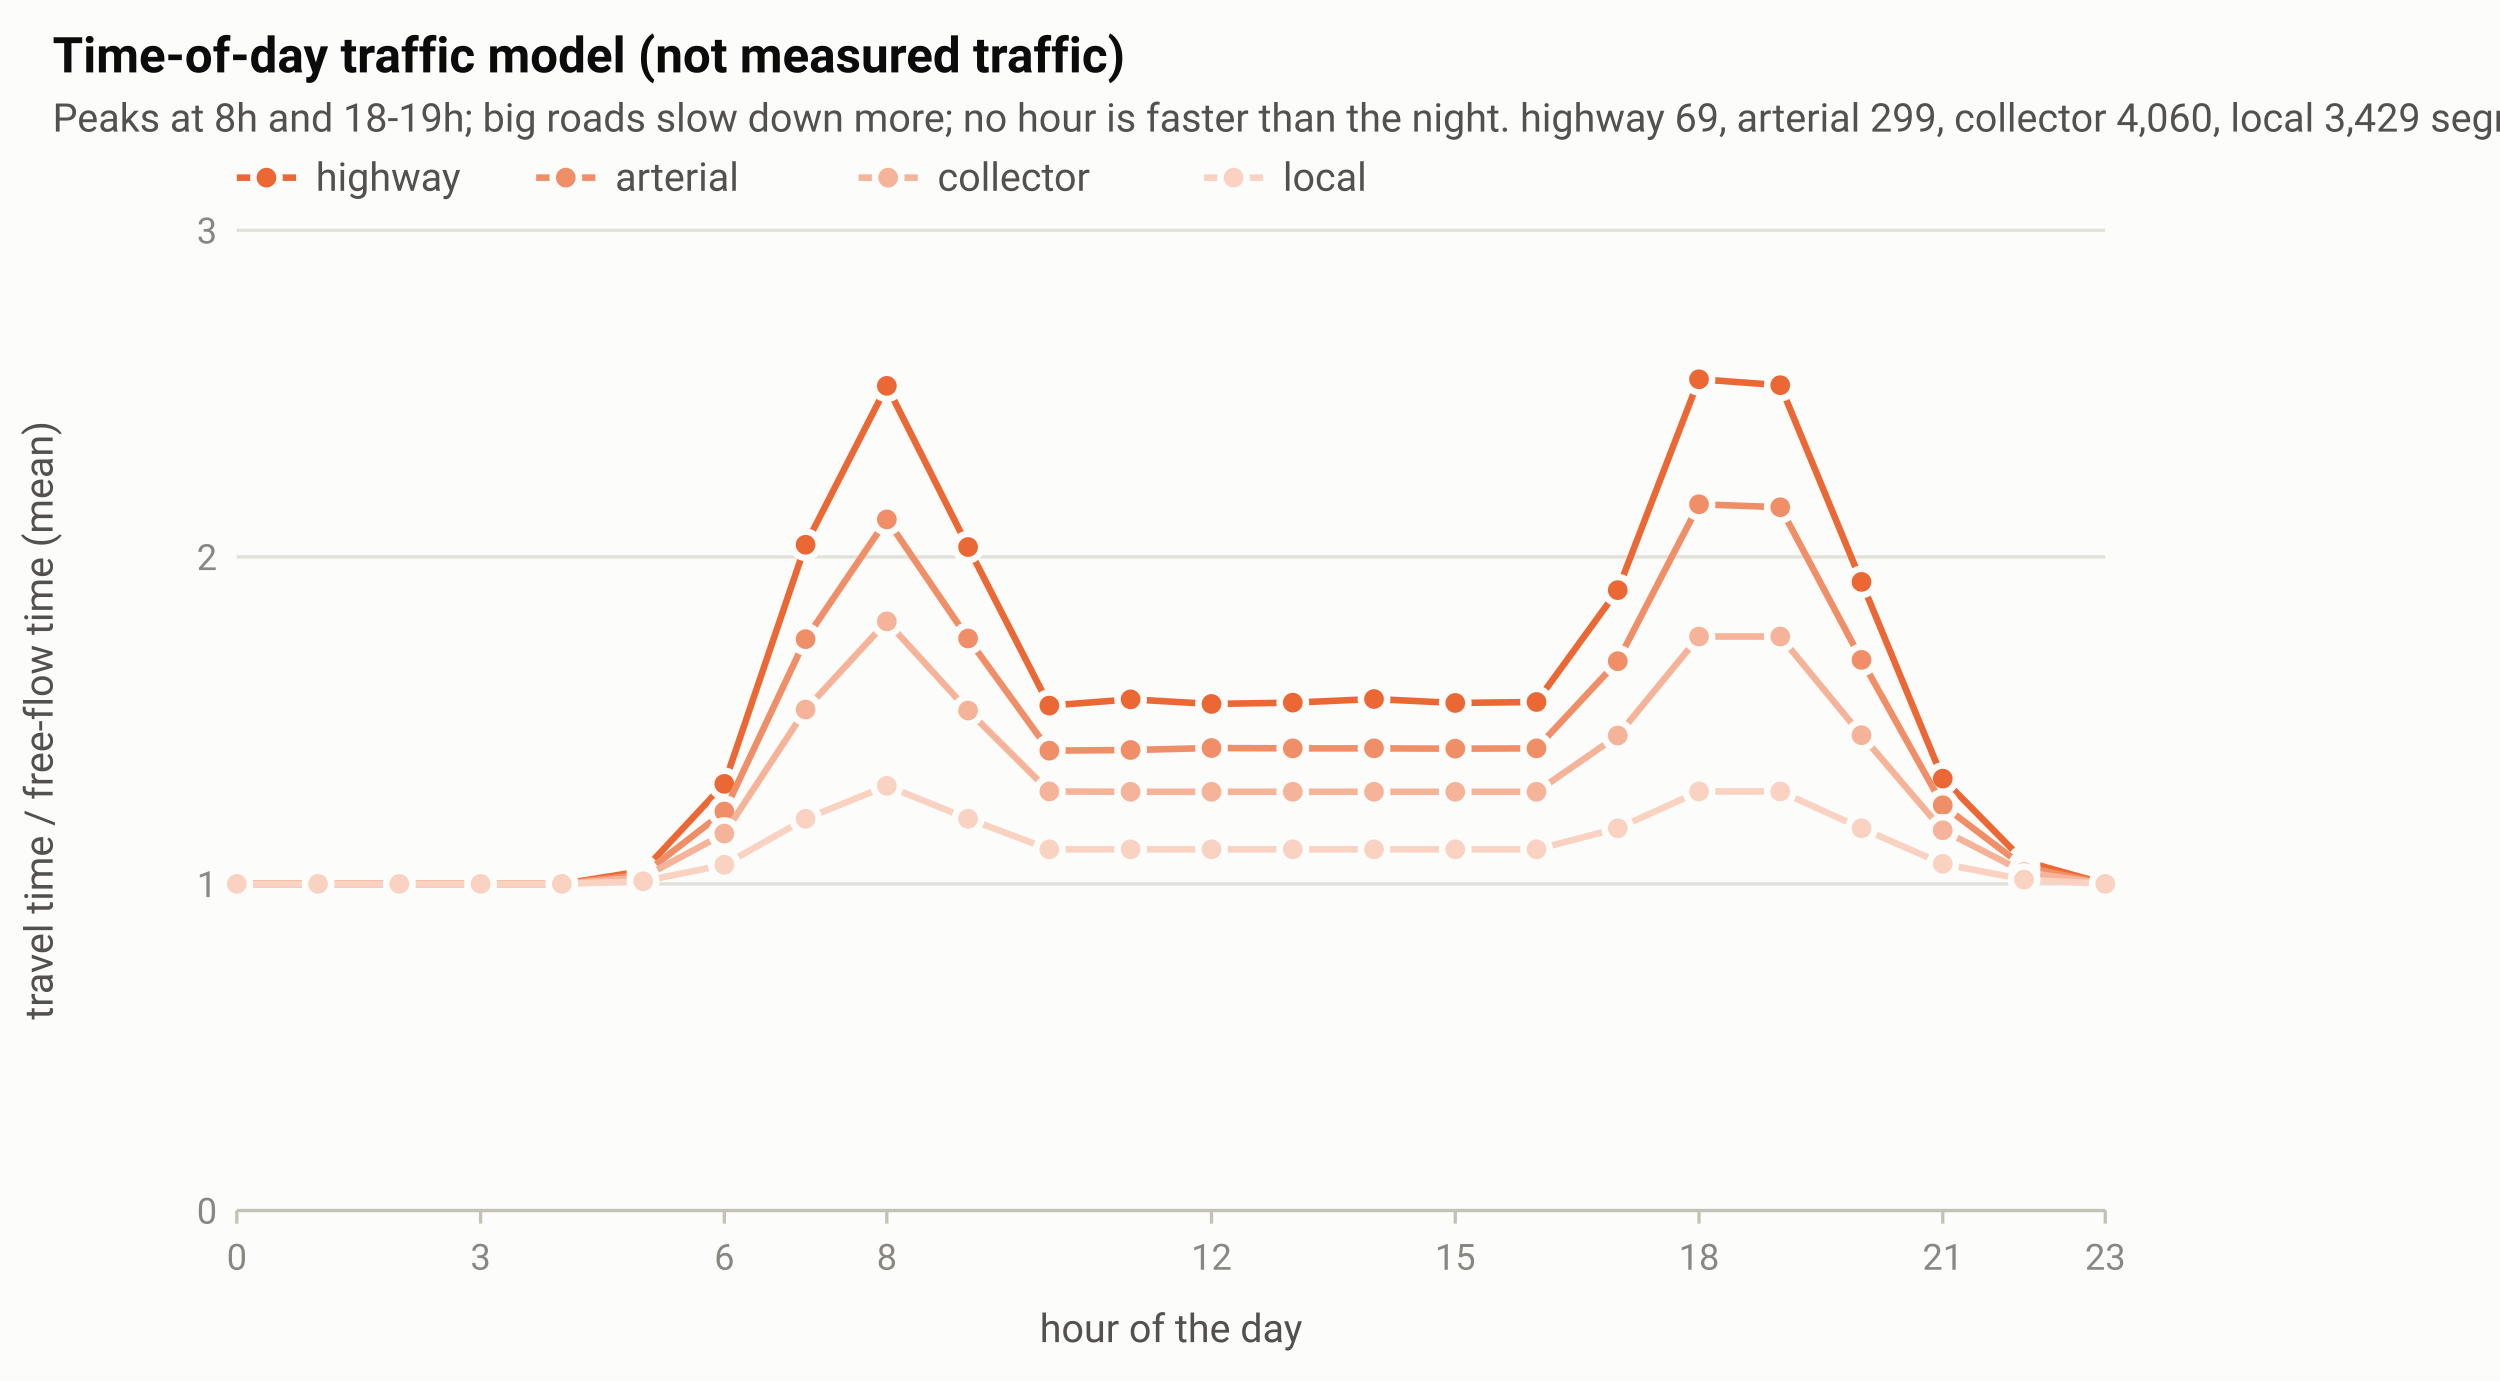
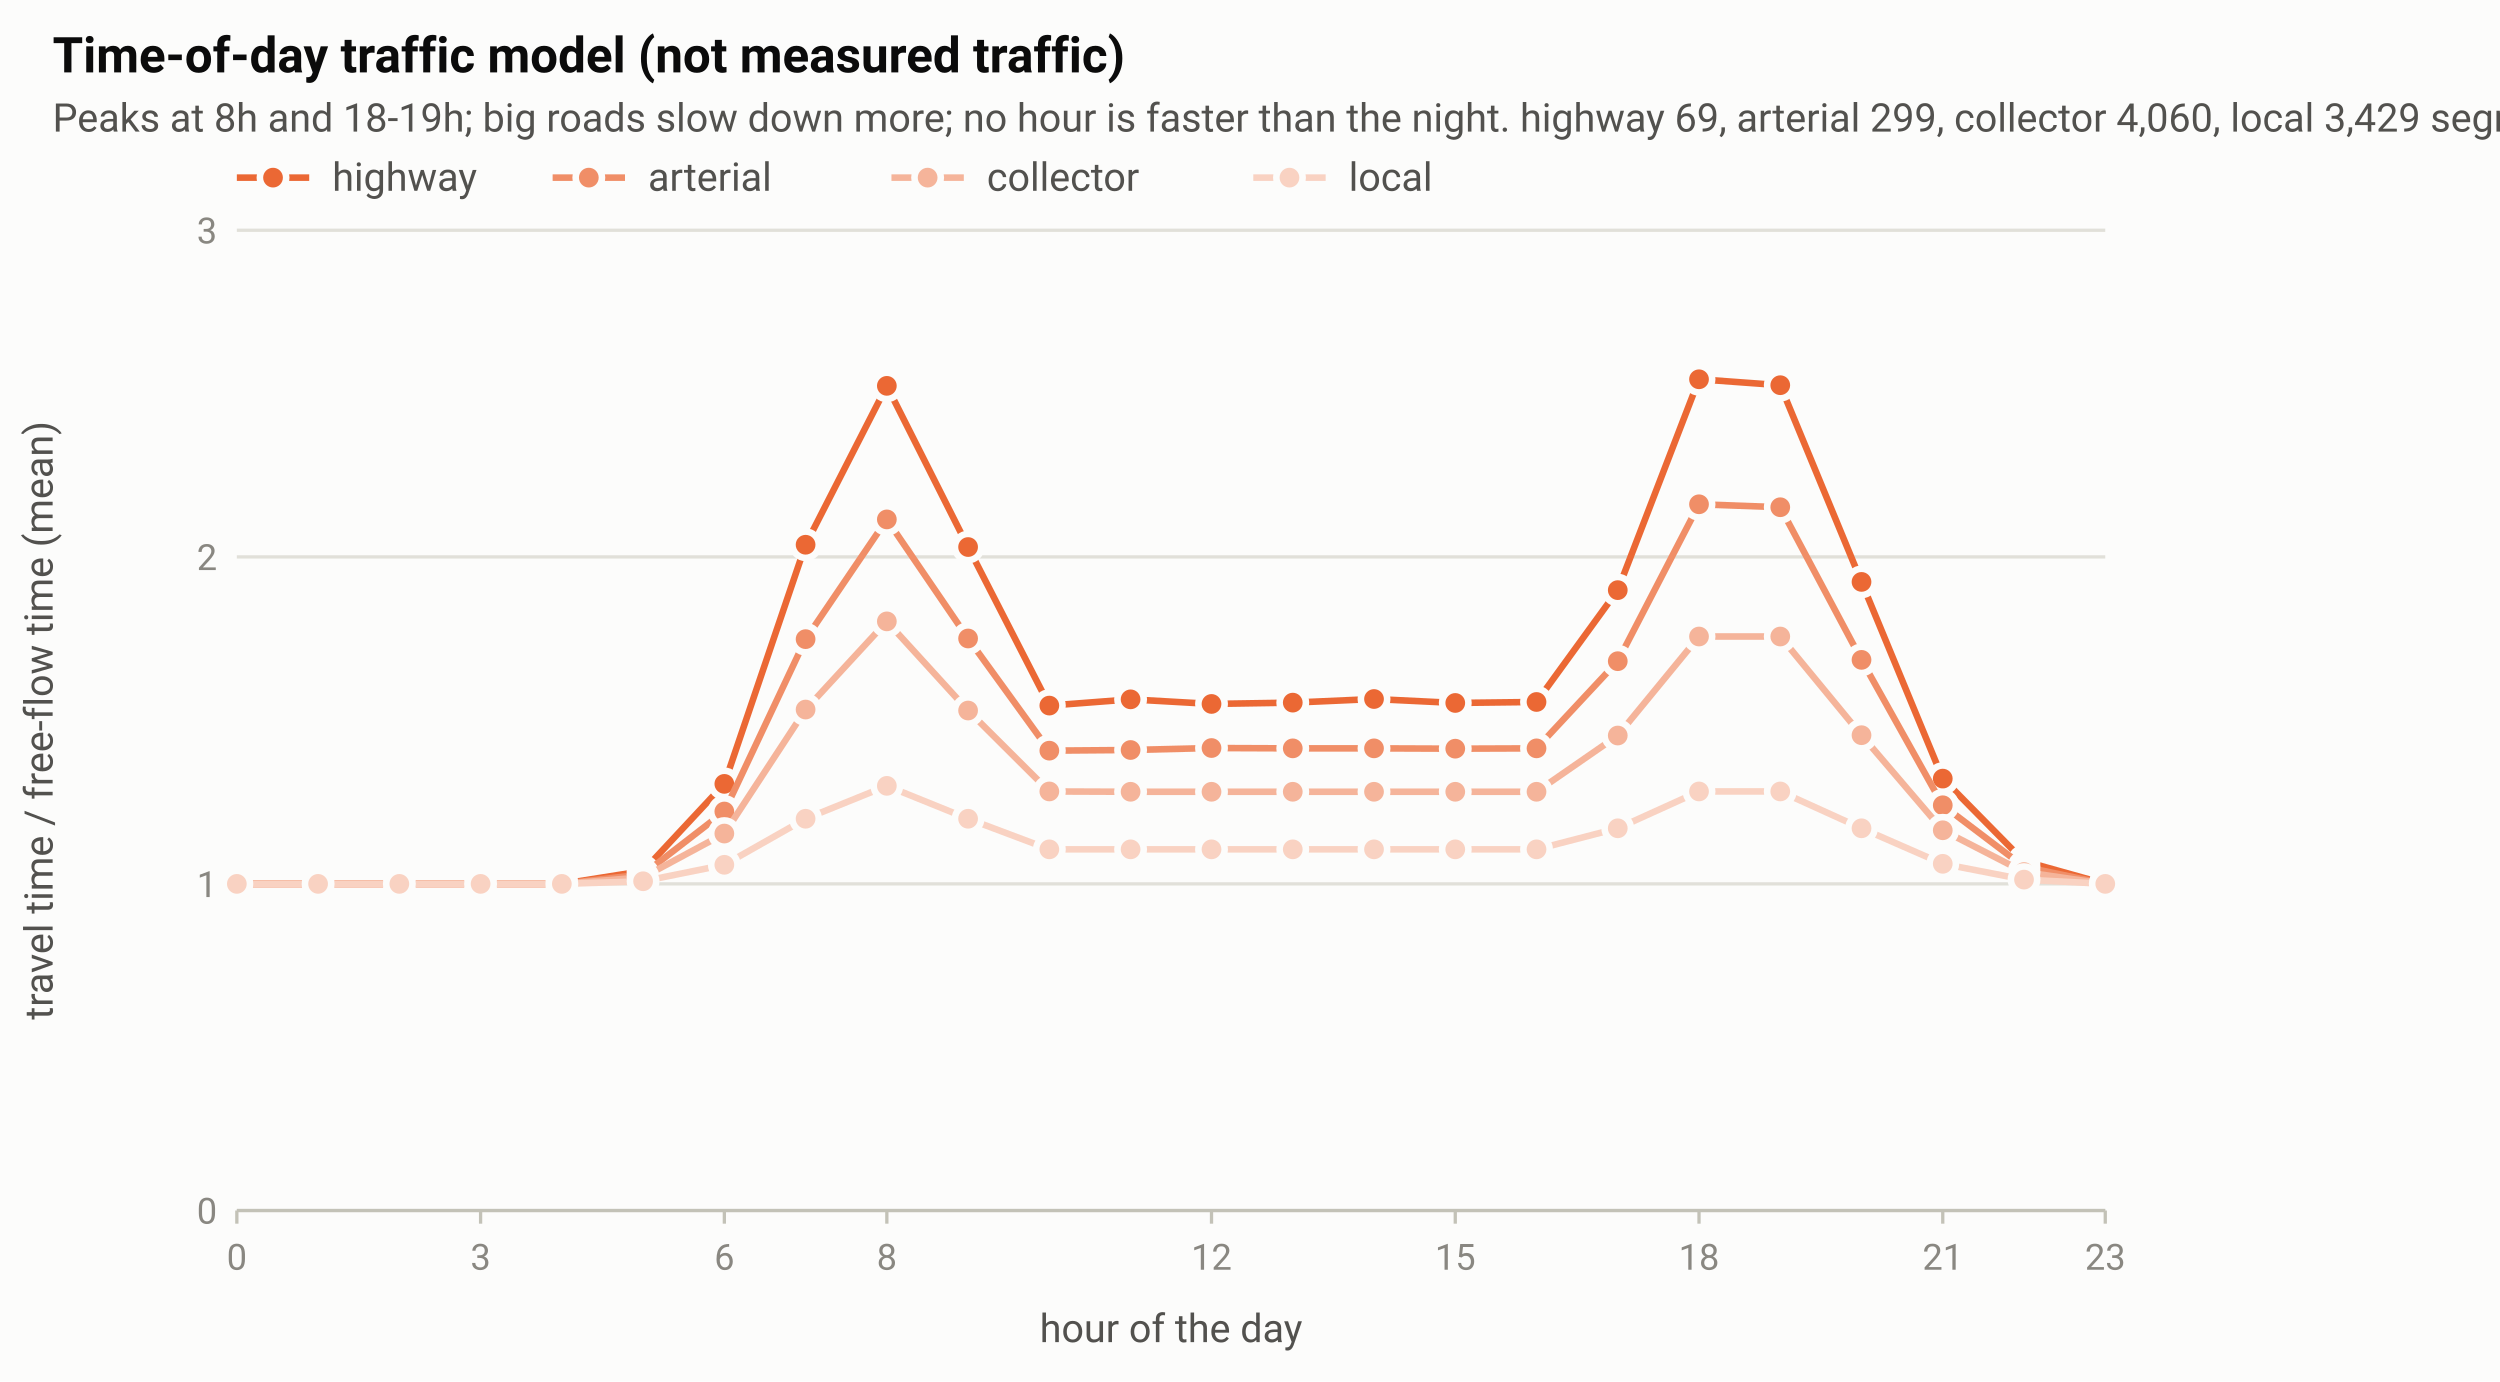
<svg xmlns="http://www.w3.org/2000/svg" width="760" height="420" viewBox="0 0 760 420" font-family="system-ui, -apple-system, 'Segoe UI', Roboto, Helvetica, Arial, sans-serif">
  <rect width="100%" height="100%" fill="#fcfcfb" />
  <text x="16.0" y="22.0" font-size="15" fill="#0b0b0b" text-anchor="start" font-weight="600">Time-of-day traffic model (not measured traffic)</text>
  <text x="16.0" y="40.0" font-size="12" fill="#52514e" text-anchor="start" font-weight="normal">Peaks at 8h and 18-19h; big roads slow down more; no hour is faster than the night. highway 69, arterial 299, collector 4,060, local 3,429 segments.</text>
  <line x1="72" y1="368.0" x2="640" y2="368.0" stroke="#e1e0d9" stroke-width="1" />
  <text x="66.0" y="372.0" font-size="11" fill="#898781" text-anchor="end" font-weight="normal">0</text>
  <line x1="72" y1="268.7" x2="640" y2="268.7" stroke="#e1e0d9" stroke-width="1" />
  <text x="66.0" y="272.7" font-size="11" fill="#898781" text-anchor="end" font-weight="normal">1</text>
  <line x1="72" y1="169.3" x2="640" y2="169.3" stroke="#e1e0d9" stroke-width="1" />
  <text x="66.0" y="173.3" font-size="11" fill="#898781" text-anchor="end" font-weight="normal">2</text>
  <line x1="72" y1="70.0" x2="640" y2="70.0" stroke="#e1e0d9" stroke-width="1" />
  <text x="66.0" y="74.0" font-size="11" fill="#898781" text-anchor="end" font-weight="normal">3</text>
  <text x="16.0" y="219.0" font-size="12" fill="#52514e" text-anchor="middle" font-weight="normal" transform="rotate(-90 16.0 219.0)">travel time / free-flow time (mean)</text>
  <line x1="72.0" y1="368" x2="72.0" y2="372" stroke="#c3c2b7" />
  <text x="72.0" y="386.0" font-size="11" fill="#898781" text-anchor="middle" font-weight="normal">0</text>
  <line x1="146.1" y1="368" x2="146.1" y2="372" stroke="#c3c2b7" />
  <text x="146.1" y="386.0" font-size="11" fill="#898781" text-anchor="middle" font-weight="normal">3</text>
  <line x1="220.2" y1="368" x2="220.2" y2="372" stroke="#c3c2b7" />
  <text x="220.2" y="386.0" font-size="11" fill="#898781" text-anchor="middle" font-weight="normal">6</text>
  <line x1="269.6" y1="368" x2="269.6" y2="372" stroke="#c3c2b7" />
  <text x="269.6" y="386.0" font-size="11" fill="#898781" text-anchor="middle" font-weight="normal">8</text>
  <line x1="368.3" y1="368" x2="368.3" y2="372" stroke="#c3c2b7" />
  <text x="368.3" y="386.0" font-size="11" fill="#898781" text-anchor="middle" font-weight="normal">12</text>
  <line x1="442.4" y1="368" x2="442.4" y2="372" stroke="#c3c2b7" />
  <text x="442.4" y="386.0" font-size="11" fill="#898781" text-anchor="middle" font-weight="normal">15</text>
  <line x1="516.5" y1="368" x2="516.5" y2="372" stroke="#c3c2b7" />
  <text x="516.5" y="386.0" font-size="11" fill="#898781" text-anchor="middle" font-weight="normal">18</text>
  <line x1="590.6" y1="368" x2="590.6" y2="372" stroke="#c3c2b7" />
  <text x="590.6" y="386.0" font-size="11" fill="#898781" text-anchor="middle" font-weight="normal">21</text>
  <line x1="640.0" y1="368" x2="640.0" y2="372" stroke="#c3c2b7" />
  <text x="640.0" y="386.0" font-size="11" fill="#898781" text-anchor="middle" font-weight="normal">23</text>
  <line x1="72" y1="368" x2="640" y2="368" stroke="#c3c2b7" stroke-width="1" />
  <text x="356.0" y="408.0" font-size="12" fill="#52514e" text-anchor="middle" font-weight="normal">hour of the day</text>
  <polyline points="72.0,268.7 96.7,268.7 121.4,268.7 146.1,268.7 170.8,268.7 195.5,264.8 220.2,238.3 244.9,165.6 269.6,117.3 294.3,166.3 319.0,214.5 343.7,212.6 368.3,214.0 393.0,213.6 417.7,212.5 442.4,213.7 467.1,213.4 491.8,179.4 516.5,115.3 541.2,117.1 565.9,176.9 590.6,236.7 615.3,261.8 640.0,268.7" fill="none" stroke="#eb6834" stroke-width="2" />
  <circle cx="72.0" cy="268.7" r="4" fill="#eb6834" stroke="#fcfcfb" stroke-width="2" />
  <circle cx="96.7" cy="268.7" r="4" fill="#eb6834" stroke="#fcfcfb" stroke-width="2" />
  <circle cx="121.4" cy="268.7" r="4" fill="#eb6834" stroke="#fcfcfb" stroke-width="2" />
  <circle cx="146.1" cy="268.7" r="4" fill="#eb6834" stroke="#fcfcfb" stroke-width="2" />
  <circle cx="170.8" cy="268.7" r="4" fill="#eb6834" stroke="#fcfcfb" stroke-width="2" />
  <circle cx="195.5" cy="264.8" r="4" fill="#eb6834" stroke="#fcfcfb" stroke-width="2" />
  <circle cx="220.2" cy="238.3" r="4" fill="#eb6834" stroke="#fcfcfb" stroke-width="2" />
  <circle cx="244.9" cy="165.6" r="4" fill="#eb6834" stroke="#fcfcfb" stroke-width="2" />
  <circle cx="269.6" cy="117.3" r="4" fill="#eb6834" stroke="#fcfcfb" stroke-width="2" />
  <circle cx="294.3" cy="166.3" r="4" fill="#eb6834" stroke="#fcfcfb" stroke-width="2" />
  <circle cx="319.0" cy="214.5" r="4" fill="#eb6834" stroke="#fcfcfb" stroke-width="2" />
  <circle cx="343.7" cy="212.6" r="4" fill="#eb6834" stroke="#fcfcfb" stroke-width="2" />
  <circle cx="368.3" cy="214.0" r="4" fill="#eb6834" stroke="#fcfcfb" stroke-width="2" />
  <circle cx="393.0" cy="213.6" r="4" fill="#eb6834" stroke="#fcfcfb" stroke-width="2" />
  <circle cx="417.7" cy="212.5" r="4" fill="#eb6834" stroke="#fcfcfb" stroke-width="2" />
  <circle cx="442.4" cy="213.7" r="4" fill="#eb6834" stroke="#fcfcfb" stroke-width="2" />
  <circle cx="467.1" cy="213.4" r="4" fill="#eb6834" stroke="#fcfcfb" stroke-width="2" />
  <circle cx="491.8" cy="179.4" r="4" fill="#eb6834" stroke="#fcfcfb" stroke-width="2" />
  <circle cx="516.5" cy="115.3" r="4" fill="#eb6834" stroke="#fcfcfb" stroke-width="2" />
  <circle cx="541.2" cy="117.1" r="4" fill="#eb6834" stroke="#fcfcfb" stroke-width="2" />
  <circle cx="565.9" cy="176.9" r="4" fill="#eb6834" stroke="#fcfcfb" stroke-width="2" />
  <circle cx="590.6" cy="236.7" r="4" fill="#eb6834" stroke="#fcfcfb" stroke-width="2" />
  <circle cx="615.3" cy="261.8" r="4" fill="#eb6834" stroke="#fcfcfb" stroke-width="2" />
  <circle cx="640.0" cy="268.7" r="4" fill="#eb6834" stroke="#fcfcfb" stroke-width="2" />
  <polyline points="72.0,268.7 96.7,268.7 121.4,268.7 146.1,268.7 170.8,268.7 195.5,265.8 220.2,246.7 244.9,194.3 269.6,157.9 294.3,194.1 319.0,228.2 343.7,228.0 368.3,227.4 393.0,227.5 417.7,227.5 442.4,227.6 467.1,227.5 491.8,201.0 516.5,153.3 541.2,154.2 565.9,200.6 590.6,244.8 615.3,263.5 640.0,268.7" fill="none" stroke="#f08e67" stroke-width="2" />
  <circle cx="72.0" cy="268.7" r="4" fill="#f08e67" stroke="#fcfcfb" stroke-width="2" />
  <circle cx="96.7" cy="268.7" r="4" fill="#f08e67" stroke="#fcfcfb" stroke-width="2" />
  <circle cx="121.4" cy="268.7" r="4" fill="#f08e67" stroke="#fcfcfb" stroke-width="2" />
  <circle cx="146.1" cy="268.7" r="4" fill="#f08e67" stroke="#fcfcfb" stroke-width="2" />
  <circle cx="170.8" cy="268.7" r="4" fill="#f08e67" stroke="#fcfcfb" stroke-width="2" />
  <circle cx="195.5" cy="265.8" r="4" fill="#f08e67" stroke="#fcfcfb" stroke-width="2" />
  <circle cx="220.2" cy="246.7" r="4" fill="#f08e67" stroke="#fcfcfb" stroke-width="2" />
  <circle cx="244.9" cy="194.3" r="4" fill="#f08e67" stroke="#fcfcfb" stroke-width="2" />
  <circle cx="269.6" cy="157.9" r="4" fill="#f08e67" stroke="#fcfcfb" stroke-width="2" />
  <circle cx="294.3" cy="194.1" r="4" fill="#f08e67" stroke="#fcfcfb" stroke-width="2" />
  <circle cx="319.0" cy="228.2" r="4" fill="#f08e67" stroke="#fcfcfb" stroke-width="2" />
  <circle cx="343.7" cy="228.0" r="4" fill="#f08e67" stroke="#fcfcfb" stroke-width="2" />
  <circle cx="368.3" cy="227.4" r="4" fill="#f08e67" stroke="#fcfcfb" stroke-width="2" />
  <circle cx="393.0" cy="227.5" r="4" fill="#f08e67" stroke="#fcfcfb" stroke-width="2" />
  <circle cx="417.7" cy="227.5" r="4" fill="#f08e67" stroke="#fcfcfb" stroke-width="2" />
  <circle cx="442.4" cy="227.6" r="4" fill="#f08e67" stroke="#fcfcfb" stroke-width="2" />
  <circle cx="467.1" cy="227.5" r="4" fill="#f08e67" stroke="#fcfcfb" stroke-width="2" />
  <circle cx="491.8" cy="201.0" r="4" fill="#f08e67" stroke="#fcfcfb" stroke-width="2" />
  <circle cx="516.5" cy="153.3" r="4" fill="#f08e67" stroke="#fcfcfb" stroke-width="2" />
  <circle cx="541.2" cy="154.2" r="4" fill="#f08e67" stroke="#fcfcfb" stroke-width="2" />
  <circle cx="565.9" cy="200.6" r="4" fill="#f08e67" stroke="#fcfcfb" stroke-width="2" />
  <circle cx="590.6" cy="244.8" r="4" fill="#f08e67" stroke="#fcfcfb" stroke-width="2" />
  <circle cx="615.3" cy="263.5" r="4" fill="#f08e67" stroke="#fcfcfb" stroke-width="2" />
  <circle cx="640.0" cy="268.7" r="4" fill="#f08e67" stroke="#fcfcfb" stroke-width="2" />
  <polyline points="72.0,268.7 96.7,268.7 121.4,268.7 146.1,268.7 170.8,268.7 195.5,266.7 220.2,253.4 244.9,215.7 269.6,188.9 294.3,216.0 319.0,240.6 343.7,240.7 368.3,240.7 393.0,240.7 417.7,240.7 442.4,240.7 467.1,240.7 491.8,223.6 516.5,193.5 541.2,193.5 565.9,223.5 590.6,252.4 615.3,265.1 640.0,268.7" fill="none" stroke="#f5b49a" stroke-width="2" />
  <circle cx="72.0" cy="268.7" r="4" fill="#f5b49a" stroke="#fcfcfb" stroke-width="2" />
  <circle cx="96.7" cy="268.7" r="4" fill="#f5b49a" stroke="#fcfcfb" stroke-width="2" />
  <circle cx="121.4" cy="268.7" r="4" fill="#f5b49a" stroke="#fcfcfb" stroke-width="2" />
  <circle cx="146.1" cy="268.7" r="4" fill="#f5b49a" stroke="#fcfcfb" stroke-width="2" />
  <circle cx="170.8" cy="268.7" r="4" fill="#f5b49a" stroke="#fcfcfb" stroke-width="2" />
  <circle cx="195.5" cy="266.7" r="4" fill="#f5b49a" stroke="#fcfcfb" stroke-width="2" />
  <circle cx="220.2" cy="253.4" r="4" fill="#f5b49a" stroke="#fcfcfb" stroke-width="2" />
  <circle cx="244.9" cy="215.7" r="4" fill="#f5b49a" stroke="#fcfcfb" stroke-width="2" />
  <circle cx="269.6" cy="188.9" r="4" fill="#f5b49a" stroke="#fcfcfb" stroke-width="2" />
  <circle cx="294.3" cy="216.0" r="4" fill="#f5b49a" stroke="#fcfcfb" stroke-width="2" />
  <circle cx="319.0" cy="240.6" r="4" fill="#f5b49a" stroke="#fcfcfb" stroke-width="2" />
  <circle cx="343.7" cy="240.7" r="4" fill="#f5b49a" stroke="#fcfcfb" stroke-width="2" />
  <circle cx="368.3" cy="240.7" r="4" fill="#f5b49a" stroke="#fcfcfb" stroke-width="2" />
  <circle cx="393.0" cy="240.7" r="4" fill="#f5b49a" stroke="#fcfcfb" stroke-width="2" />
  <circle cx="417.7" cy="240.7" r="4" fill="#f5b49a" stroke="#fcfcfb" stroke-width="2" />
  <circle cx="442.4" cy="240.7" r="4" fill="#f5b49a" stroke="#fcfcfb" stroke-width="2" />
  <circle cx="467.1" cy="240.7" r="4" fill="#f5b49a" stroke="#fcfcfb" stroke-width="2" />
  <circle cx="491.8" cy="223.6" r="4" fill="#f5b49a" stroke="#fcfcfb" stroke-width="2" />
  <circle cx="516.5" cy="193.5" r="4" fill="#f5b49a" stroke="#fcfcfb" stroke-width="2" />
  <circle cx="541.2" cy="193.5" r="4" fill="#f5b49a" stroke="#fcfcfb" stroke-width="2" />
  <circle cx="565.9" cy="223.5" r="4" fill="#f5b49a" stroke="#fcfcfb" stroke-width="2" />
  <circle cx="590.6" cy="252.4" r="4" fill="#f5b49a" stroke="#fcfcfb" stroke-width="2" />
  <circle cx="615.3" cy="265.1" r="4" fill="#f5b49a" stroke="#fcfcfb" stroke-width="2" />
  <circle cx="640.0" cy="268.7" r="4" fill="#f5b49a" stroke="#fcfcfb" stroke-width="2" />
  <polyline points="72.0,268.7 96.7,268.7 121.4,268.7 146.1,268.7 170.8,268.7 195.5,267.9 220.2,262.9 244.9,248.9 269.6,238.9 294.3,248.9 319.0,258.2 343.7,258.2 368.3,258.2 393.0,258.2 417.7,258.2 442.4,258.2 467.1,258.2 491.8,251.8 516.5,240.6 541.2,240.6 565.9,251.8 590.6,262.6 615.3,267.4 640.0,268.7" fill="none" stroke="#f9d2c2" stroke-width="2" />
  <circle cx="72.0" cy="268.7" r="4" fill="#f9d2c2" stroke="#fcfcfb" stroke-width="2" />
  <circle cx="96.7" cy="268.7" r="4" fill="#f9d2c2" stroke="#fcfcfb" stroke-width="2" />
  <circle cx="121.4" cy="268.7" r="4" fill="#f9d2c2" stroke="#fcfcfb" stroke-width="2" />
  <circle cx="146.1" cy="268.7" r="4" fill="#f9d2c2" stroke="#fcfcfb" stroke-width="2" />
  <circle cx="170.8" cy="268.7" r="4" fill="#f9d2c2" stroke="#fcfcfb" stroke-width="2" />
  <circle cx="195.5" cy="267.9" r="4" fill="#f9d2c2" stroke="#fcfcfb" stroke-width="2" />
  <circle cx="220.2" cy="262.9" r="4" fill="#f9d2c2" stroke="#fcfcfb" stroke-width="2" />
  <circle cx="244.9" cy="248.9" r="4" fill="#f9d2c2" stroke="#fcfcfb" stroke-width="2" />
  <circle cx="269.6" cy="238.9" r="4" fill="#f9d2c2" stroke="#fcfcfb" stroke-width="2" />
  <circle cx="294.3" cy="248.9" r="4" fill="#f9d2c2" stroke="#fcfcfb" stroke-width="2" />
  <circle cx="319.0" cy="258.2" r="4" fill="#f9d2c2" stroke="#fcfcfb" stroke-width="2" />
  <circle cx="343.7" cy="258.2" r="4" fill="#f9d2c2" stroke="#fcfcfb" stroke-width="2" />
  <circle cx="368.3" cy="258.2" r="4" fill="#f9d2c2" stroke="#fcfcfb" stroke-width="2" />
  <circle cx="393.0" cy="258.2" r="4" fill="#f9d2c2" stroke="#fcfcfb" stroke-width="2" />
  <circle cx="417.7" cy="258.2" r="4" fill="#f9d2c2" stroke="#fcfcfb" stroke-width="2" />
  <circle cx="442.4" cy="258.2" r="4" fill="#f9d2c2" stroke="#fcfcfb" stroke-width="2" />
  <circle cx="467.1" cy="258.2" r="4" fill="#f9d2c2" stroke="#fcfcfb" stroke-width="2" />
  <circle cx="491.8" cy="251.8" r="4" fill="#f9d2c2" stroke="#fcfcfb" stroke-width="2" />
  <circle cx="516.5" cy="240.6" r="4" fill="#f9d2c2" stroke="#fcfcfb" stroke-width="2" />
  <circle cx="541.2" cy="240.6" r="4" fill="#f9d2c2" stroke="#fcfcfb" stroke-width="2" />
  <circle cx="565.9" cy="251.8" r="4" fill="#f9d2c2" stroke="#fcfcfb" stroke-width="2" />
  <circle cx="590.6" cy="262.6" r="4" fill="#f9d2c2" stroke="#fcfcfb" stroke-width="2" />
  <circle cx="615.3" cy="267.4" r="4" fill="#f9d2c2" stroke="#fcfcfb" stroke-width="2" />
  <circle cx="640.0" cy="268.7" r="4" fill="#f9d2c2" stroke="#fcfcfb" stroke-width="2" />
-   <line x1="72" y1="54" x2="90" y2="54" stroke="#eb6834" stroke-width="2" />
-   <circle cx="81" cy="54" r="4" fill="#eb6834" stroke="#fcfcfb" stroke-width="2" />
-   <text x="96.0" y="58.0" font-size="12" fill="#52514e" text-anchor="start" font-weight="normal">highway</text>
-   <line x1="163" y1="54" x2="181" y2="54" stroke="#f08e67" stroke-width="2" />
-   <circle cx="172" cy="54" r="4" fill="#f08e67" stroke="#fcfcfb" stroke-width="2" />
-   <text x="187.0" y="58.0" font-size="12" fill="#52514e" text-anchor="start" font-weight="normal">arterial</text>
-   <line x1="261" y1="54" x2="279" y2="54" stroke="#f5b49a" stroke-width="2" />
-   <circle cx="270" cy="54" r="4" fill="#f5b49a" stroke="#fcfcfb" stroke-width="2" />
-   <text x="285.0" y="58.0" font-size="12" fill="#52514e" text-anchor="start" font-weight="normal">collector</text>
-   <line x1="366" y1="54" x2="384" y2="54" stroke="#f9d2c2" stroke-width="2" />
-   <circle cx="375" cy="54" r="4" fill="#f9d2c2" stroke="#fcfcfb" stroke-width="2" />
-   <text x="390.0" y="58.0" font-size="12" fill="#52514e" text-anchor="start" font-weight="normal">local</text>
+   <line x1="72" y1="54" x2="94" y2="54" stroke="#eb6834" stroke-width="2" />
+   <circle cx="83" cy="54" r="4" fill="#eb6834" stroke="#fcfcfb" stroke-width="2" />
+   <text x="101.0" y="58.0" font-size="12" fill="#52514e" text-anchor="start" font-weight="normal">highway</text>
+   <line x1="168" y1="54" x2="190" y2="54" stroke="#f08e67" stroke-width="2" />
+   <circle cx="179" cy="54" r="4" fill="#f08e67" stroke="#fcfcfb" stroke-width="2" />
+   <text x="197.0" y="58.0" font-size="12" fill="#52514e" text-anchor="start" font-weight="normal">arterial</text>
+   <line x1="271" y1="54" x2="293" y2="54" stroke="#f5b49a" stroke-width="2" />
+   <circle cx="282" cy="54" r="4" fill="#f5b49a" stroke="#fcfcfb" stroke-width="2" />
+   <text x="300.0" y="58.0" font-size="12" fill="#52514e" text-anchor="start" font-weight="normal">collector</text>
+   <line x1="381" y1="54" x2="403" y2="54" stroke="#f9d2c2" stroke-width="2" />
+   <circle cx="392" cy="54" r="4" fill="#f9d2c2" stroke="#fcfcfb" stroke-width="2" />
+   <text x="410.0" y="58.0" font-size="12" fill="#52514e" text-anchor="start" font-weight="normal">local</text>
</svg>
